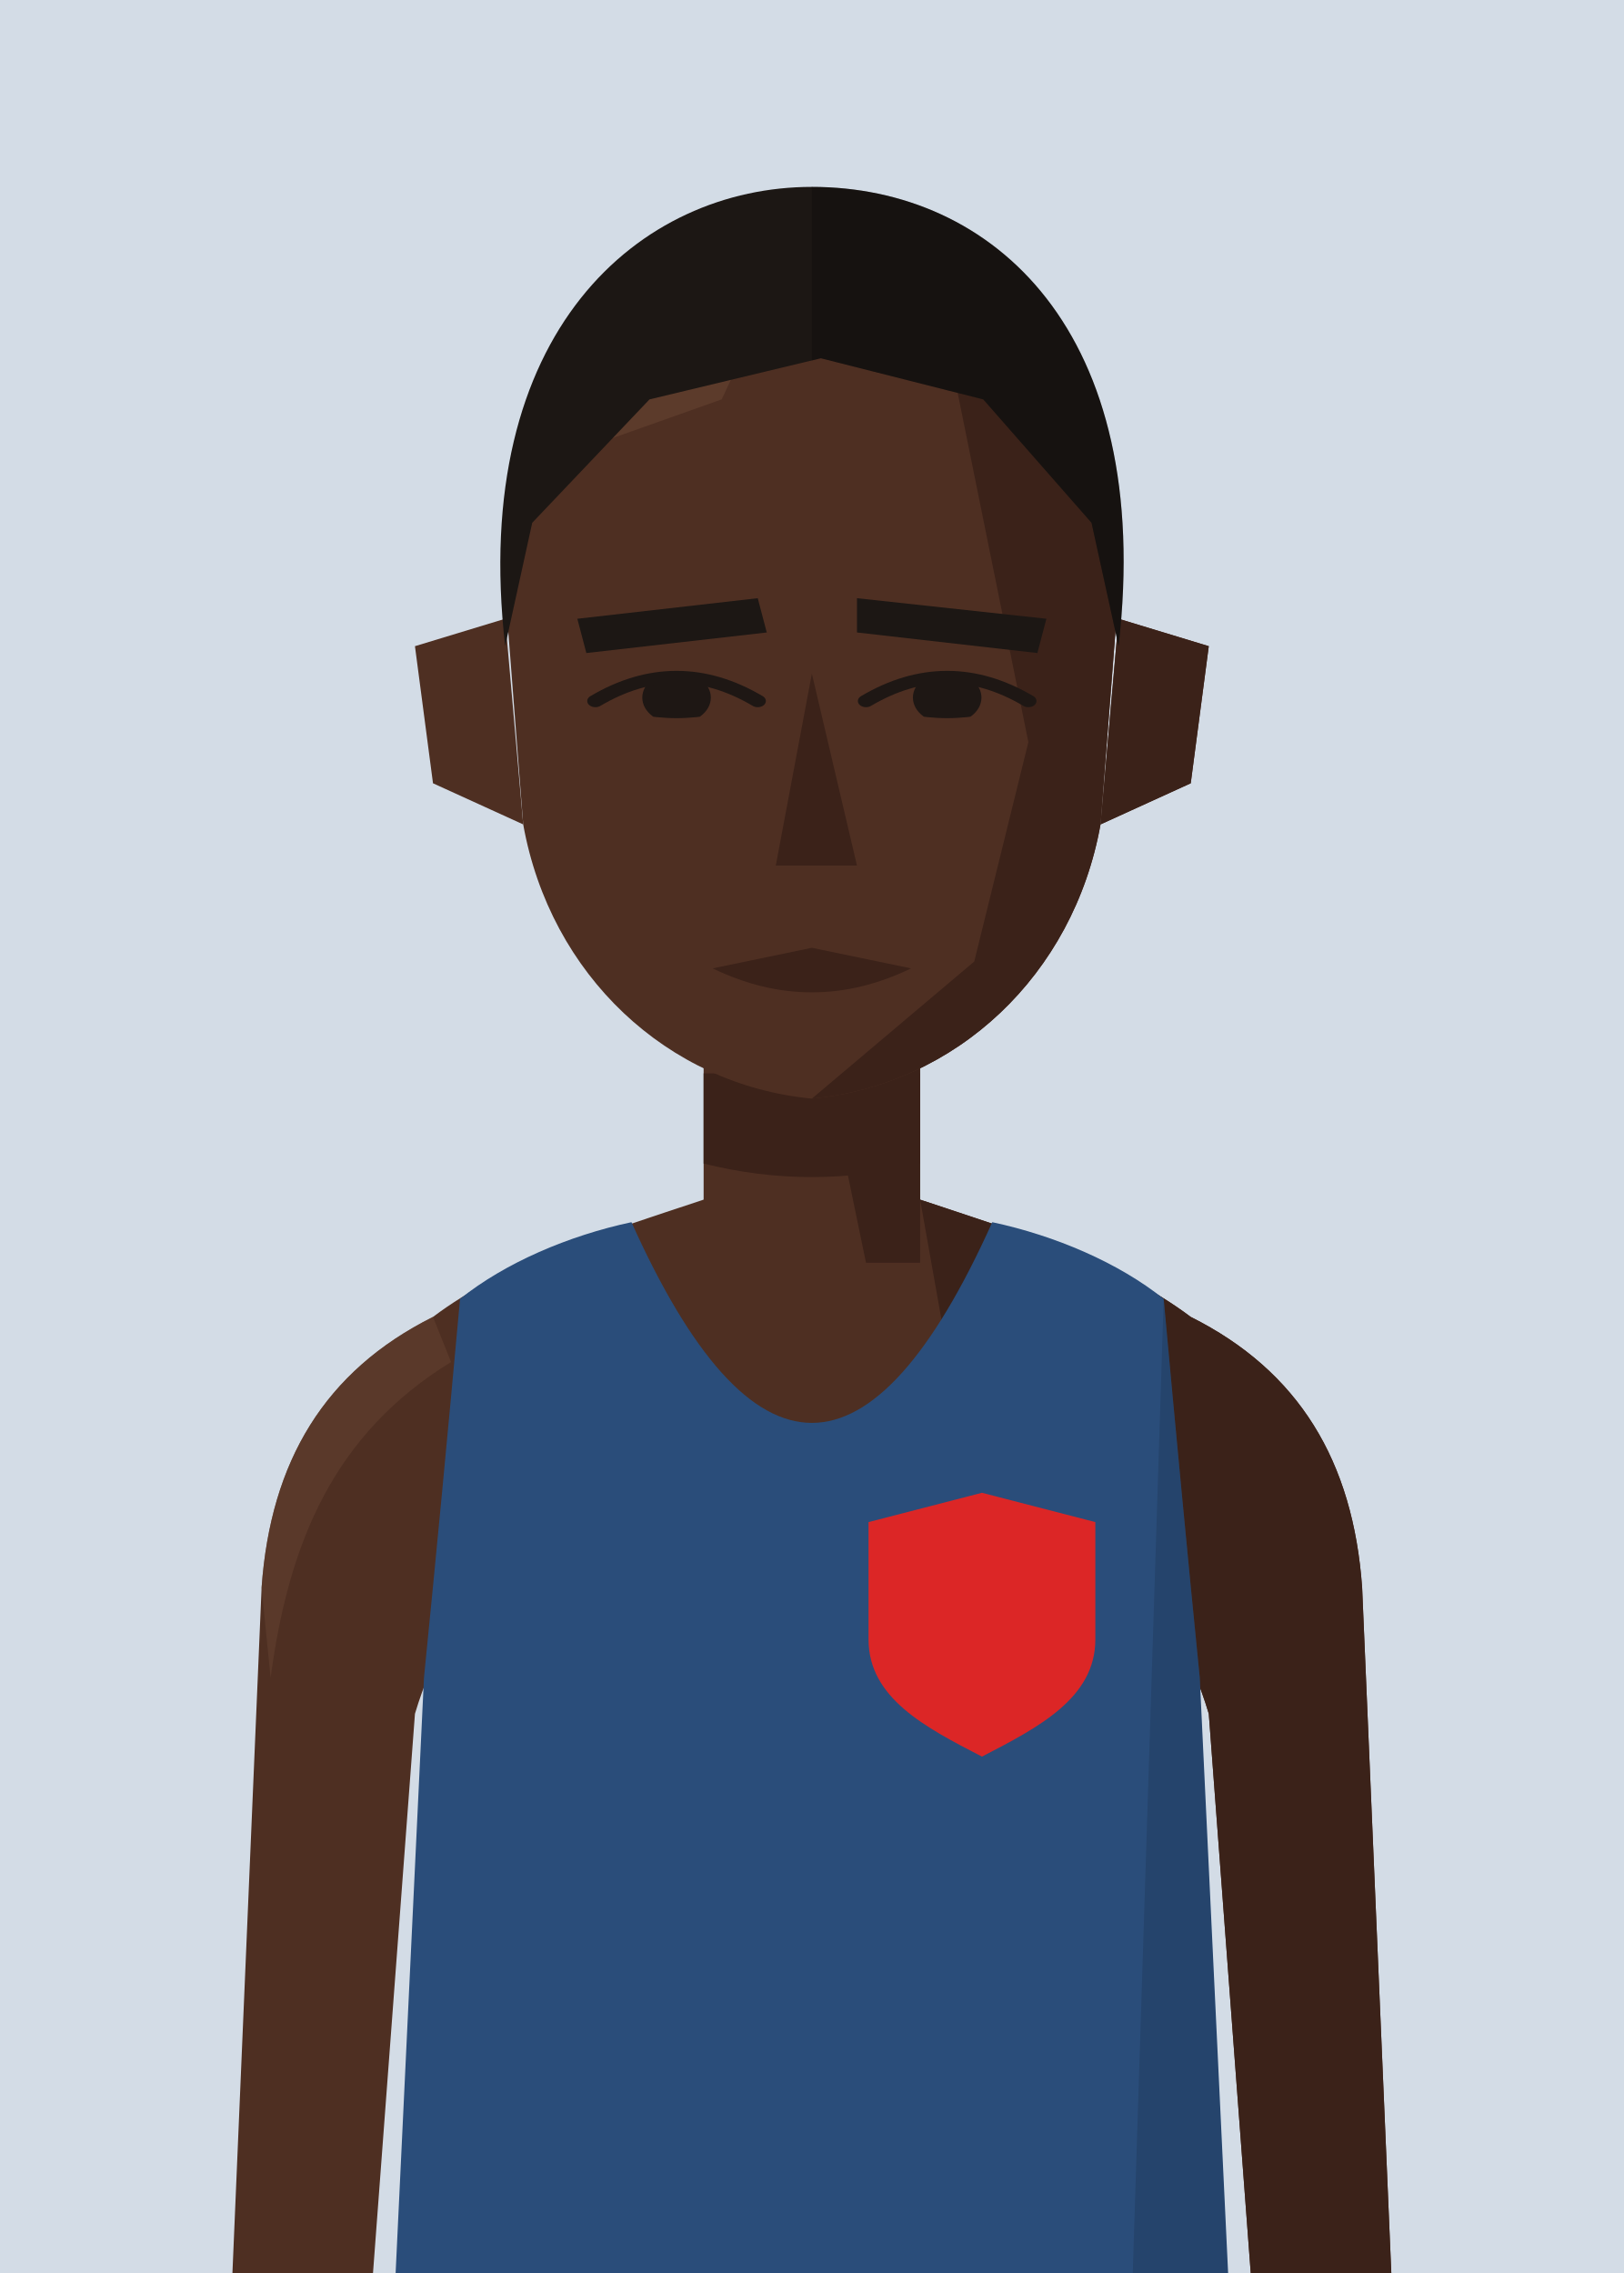
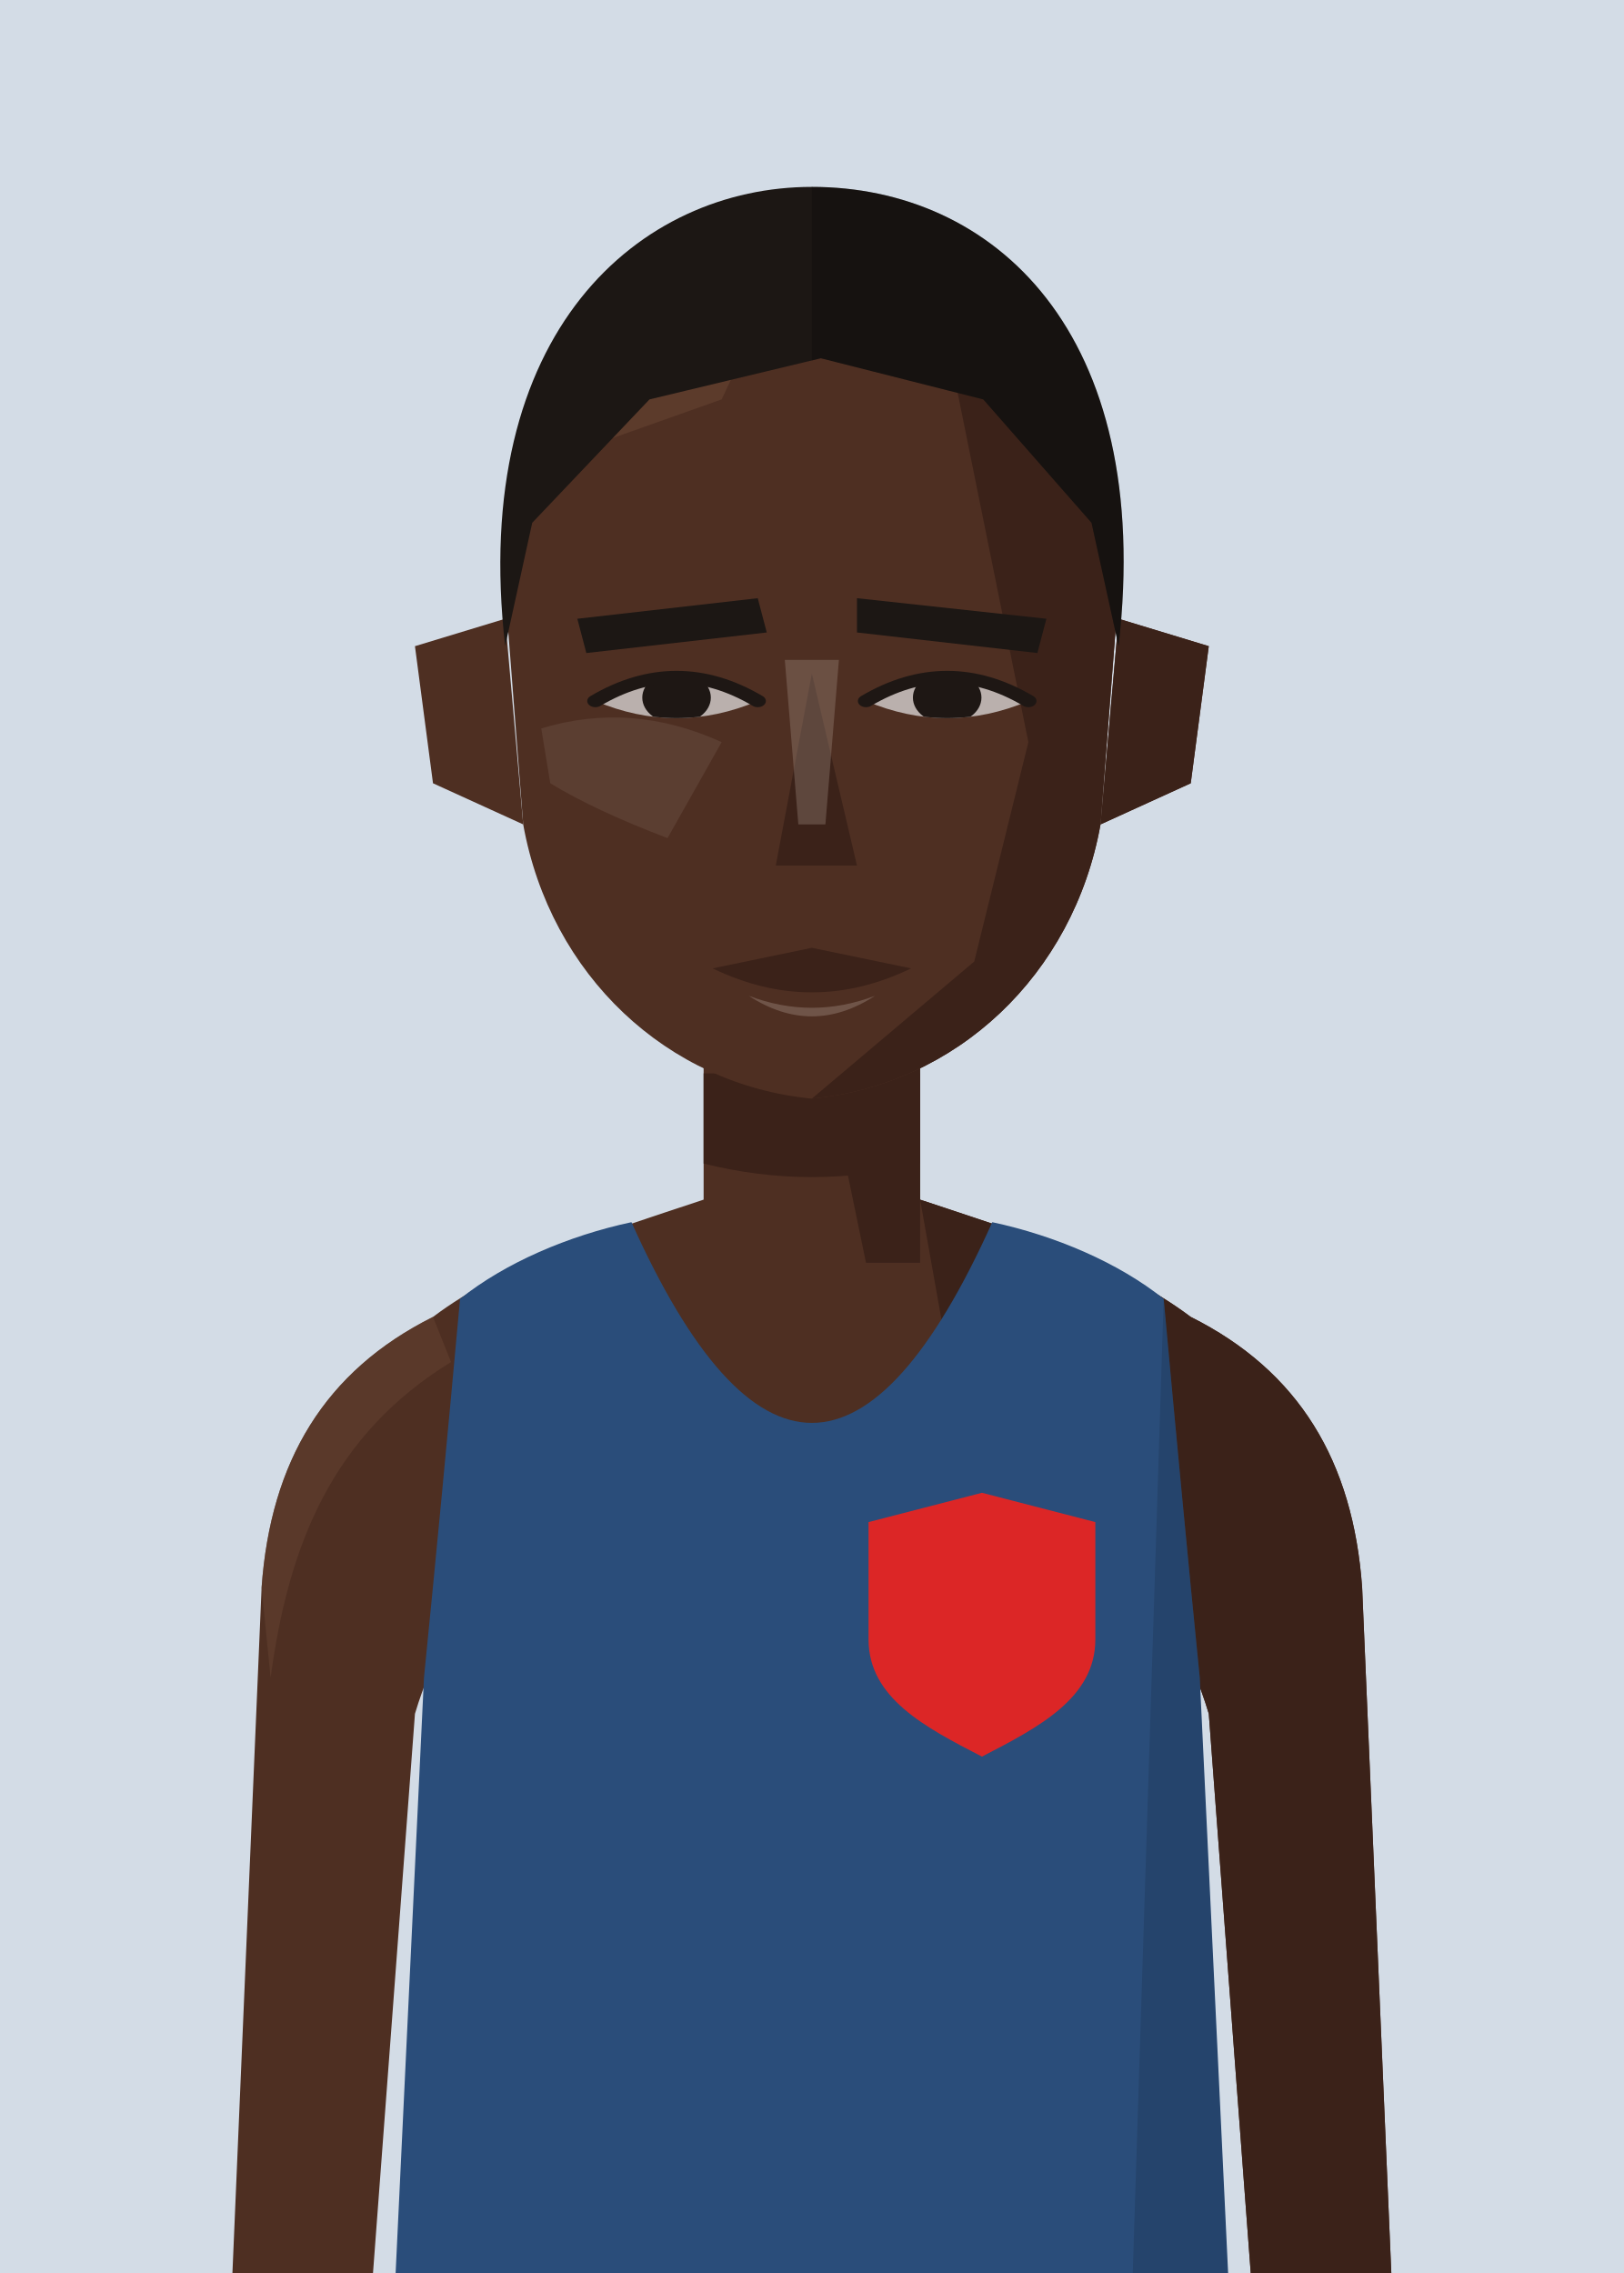
<svg xmlns="http://www.w3.org/2000/svg" viewBox="10 20 180 252">
  <defs>
    <clipPath id="vf">
      <path d="M53,330 L57,246 Q59,226 61,204 C66,200 73,197 80,195.5 Q100,240 120,195.5 C127,197 134,200 139,204 Q141,226 143,246 L147,330 Z" />
    </clipPath>
    <clipPath id="hf">
      <path d="M66,96 C64,58 80,40 100,40 C120,40 136,58 134,96 L132,130 C129,152 116,168 100,170 C84,168 71,152 68,130 Z" />
    </clipPath>
    <clipPath id="rf">
      <rect x="100" y="0" width="100" height="300" />
    </clipPath>
    <clipPath id="ef">
      <path d="M76,112 Q85,105 94,112 Q85,117 76,112 Z" />
      <path d="M106,112 Q115,105 124,112 Q115,117 106,112 Z" />
    </clipPath>
    <clipPath id="cf">
      <rect x="0" y="92" width="200" height="300" />
    </clipPath>
  </defs>
  <rect width="200" height="280" fill="#D3DCE6" />
  <g transform="translate(0,-40)">
    <rect x="88" y="171" width="24" height="37" fill="#4E2F22" />
    <path d="M88,193 C76,197 66,200 58,206 C46,212 40,222 39,236 L35,330 L50,330 L56,250 Q59,240 64,238 L136,238 Q141,240 144,250 L150,330 L165,330 L161,236 C160,222 154,212 142,206 C134,200 124,197 112,193" fill="#4E2F22" />
    <g fill="#3B2219">
      <path d="M112,193 C124,197 134,200 142,206 C154,212 160,222 161,236 L165,330 L150,330 L144,250 Q141,240 136,238 L120,238 Z" />
      <path d="M58,206 C46,212 40,222 39,236 L40,246 C42,231 47,219 60,211 Z" fill="#62402F" opacity=".6" />
      <polygon points="100,171 112,171 112,200 106,200" />
      <path d="M88,179 L112,179 L112,189 Q100,192 88,189 Z" />
    </g>
    <g transform="translate(0,83) scale(1,0.76) translate(0,-40)">
      <g fill="#4E2F22">
        <path d="M66,100 L56,104 L58,124 L68,130 Z" />
        <path d="M134,100 L144,104 L142,124 L132,130 Z" />
        <path d="M66,96 C64,58 80,40 100,40 C120,40 136,58 134,96 L132,130 C129,152 116,168 100,170 C84,168 71,152 68,130 Z" />
      </g>
      <path d="M134,100 L144,104 L142,124 L132,130 Z" fill="#3B2219" />
      <g clip-path="url(#hf)">
        <polygon points="112,40 140,40 140,180 100,180 100,170 118,150 124,118 120,92" fill="#3B2219" />
        <polygon points="60,40 100,40 90,68 60,82" fill="#62402F" opacity=".7" />
      </g>
      <g fill="#1C1714">
        <polygon points="74,100 94,97 95,102 75,105" />
        <polygon points="105,97 126,100 125,105 105,102" />
      </g>
+       <g fill="#BAB0AD">
+         <path d="M76,112 Q85,105 94,112 Q85,117 76,112 Z" />
+         <path d="M106,112 Q115,105 124,112 Q115,117 106,112 Z" />
+       </g>
      <g clip-path="url(#ef)" fill="#1E1714">
        <circle cx="85" cy="111.5" r="3.8" />
        <circle cx="115" cy="111.5" r="3.8" />
      </g>
      <g fill="none" stroke="#1E1714" stroke-width="1.8" stroke-linecap="round">
        <path d="M76,112 Q85,105 94,112" />
        <path d="M106,112 Q115,105 124,112" />
      </g>
      <polygon points="100,108 105,136 96,136" fill="#3B2219" />
      <path d="M89,151 L100,148 L111,151 Q100,158 89,151 Z" fill="#3B2219" />
+       <g fill="#A18C82">
+         <path d="M97,106 L103,106 L101.5,130 L98.5,130 Z" opacity=".35" />
+         <path d="M70,116 Q80,112 90,118 L84,132 Q76,128 71,124 Z" opacity=".16" />
+         <path d="M93,155 Q100,158.5 107,155 Q100,161 93,155 Z" opacity=".4" />
+       </g>
      <g fill="#1C1714">
        <path d="M66,104 C62,58 81,37 100,37 C120,37 138,58 134,104 L131,86 L119,68 L101,62 L82,68 L69,86 Z" />
        <g clip-path="url(#rf)" fill="#000" opacity=".22">
          <path d="M66,104 C62,58 81,37 100,37 C120,37 138,58 134,104 L131,86 L119,68 L101,62 L82,68 L69,86 Z" />
        </g>
      </g>
    </g>
    <g clip-path="url(#vf)">
      <path d="M53,330 L57,246 Q59,226 61,204 C66,200 73,197 80,195.5 Q100,240 120,195.5 C127,197 134,200 139,204 Q141,226 143,246 L147,330 Z" fill="#2a4d7a" />
      <g transform="matrix(6.2857 0 0 6.5 37.14 193)">
        <path d="M13 5 L15 5.5 L15 7.5 C15 8.5 14 9 13 9.5 C12 9 11 8.5 11 7.5 L11 5.5 Z" fill="#dc2626" />
      </g>
      <path d="M139,204 Q141,226 143,246 L147,330 L135,330 Z" fill="#000" opacity="0.12" />
    </g>
  </g>
</svg>
